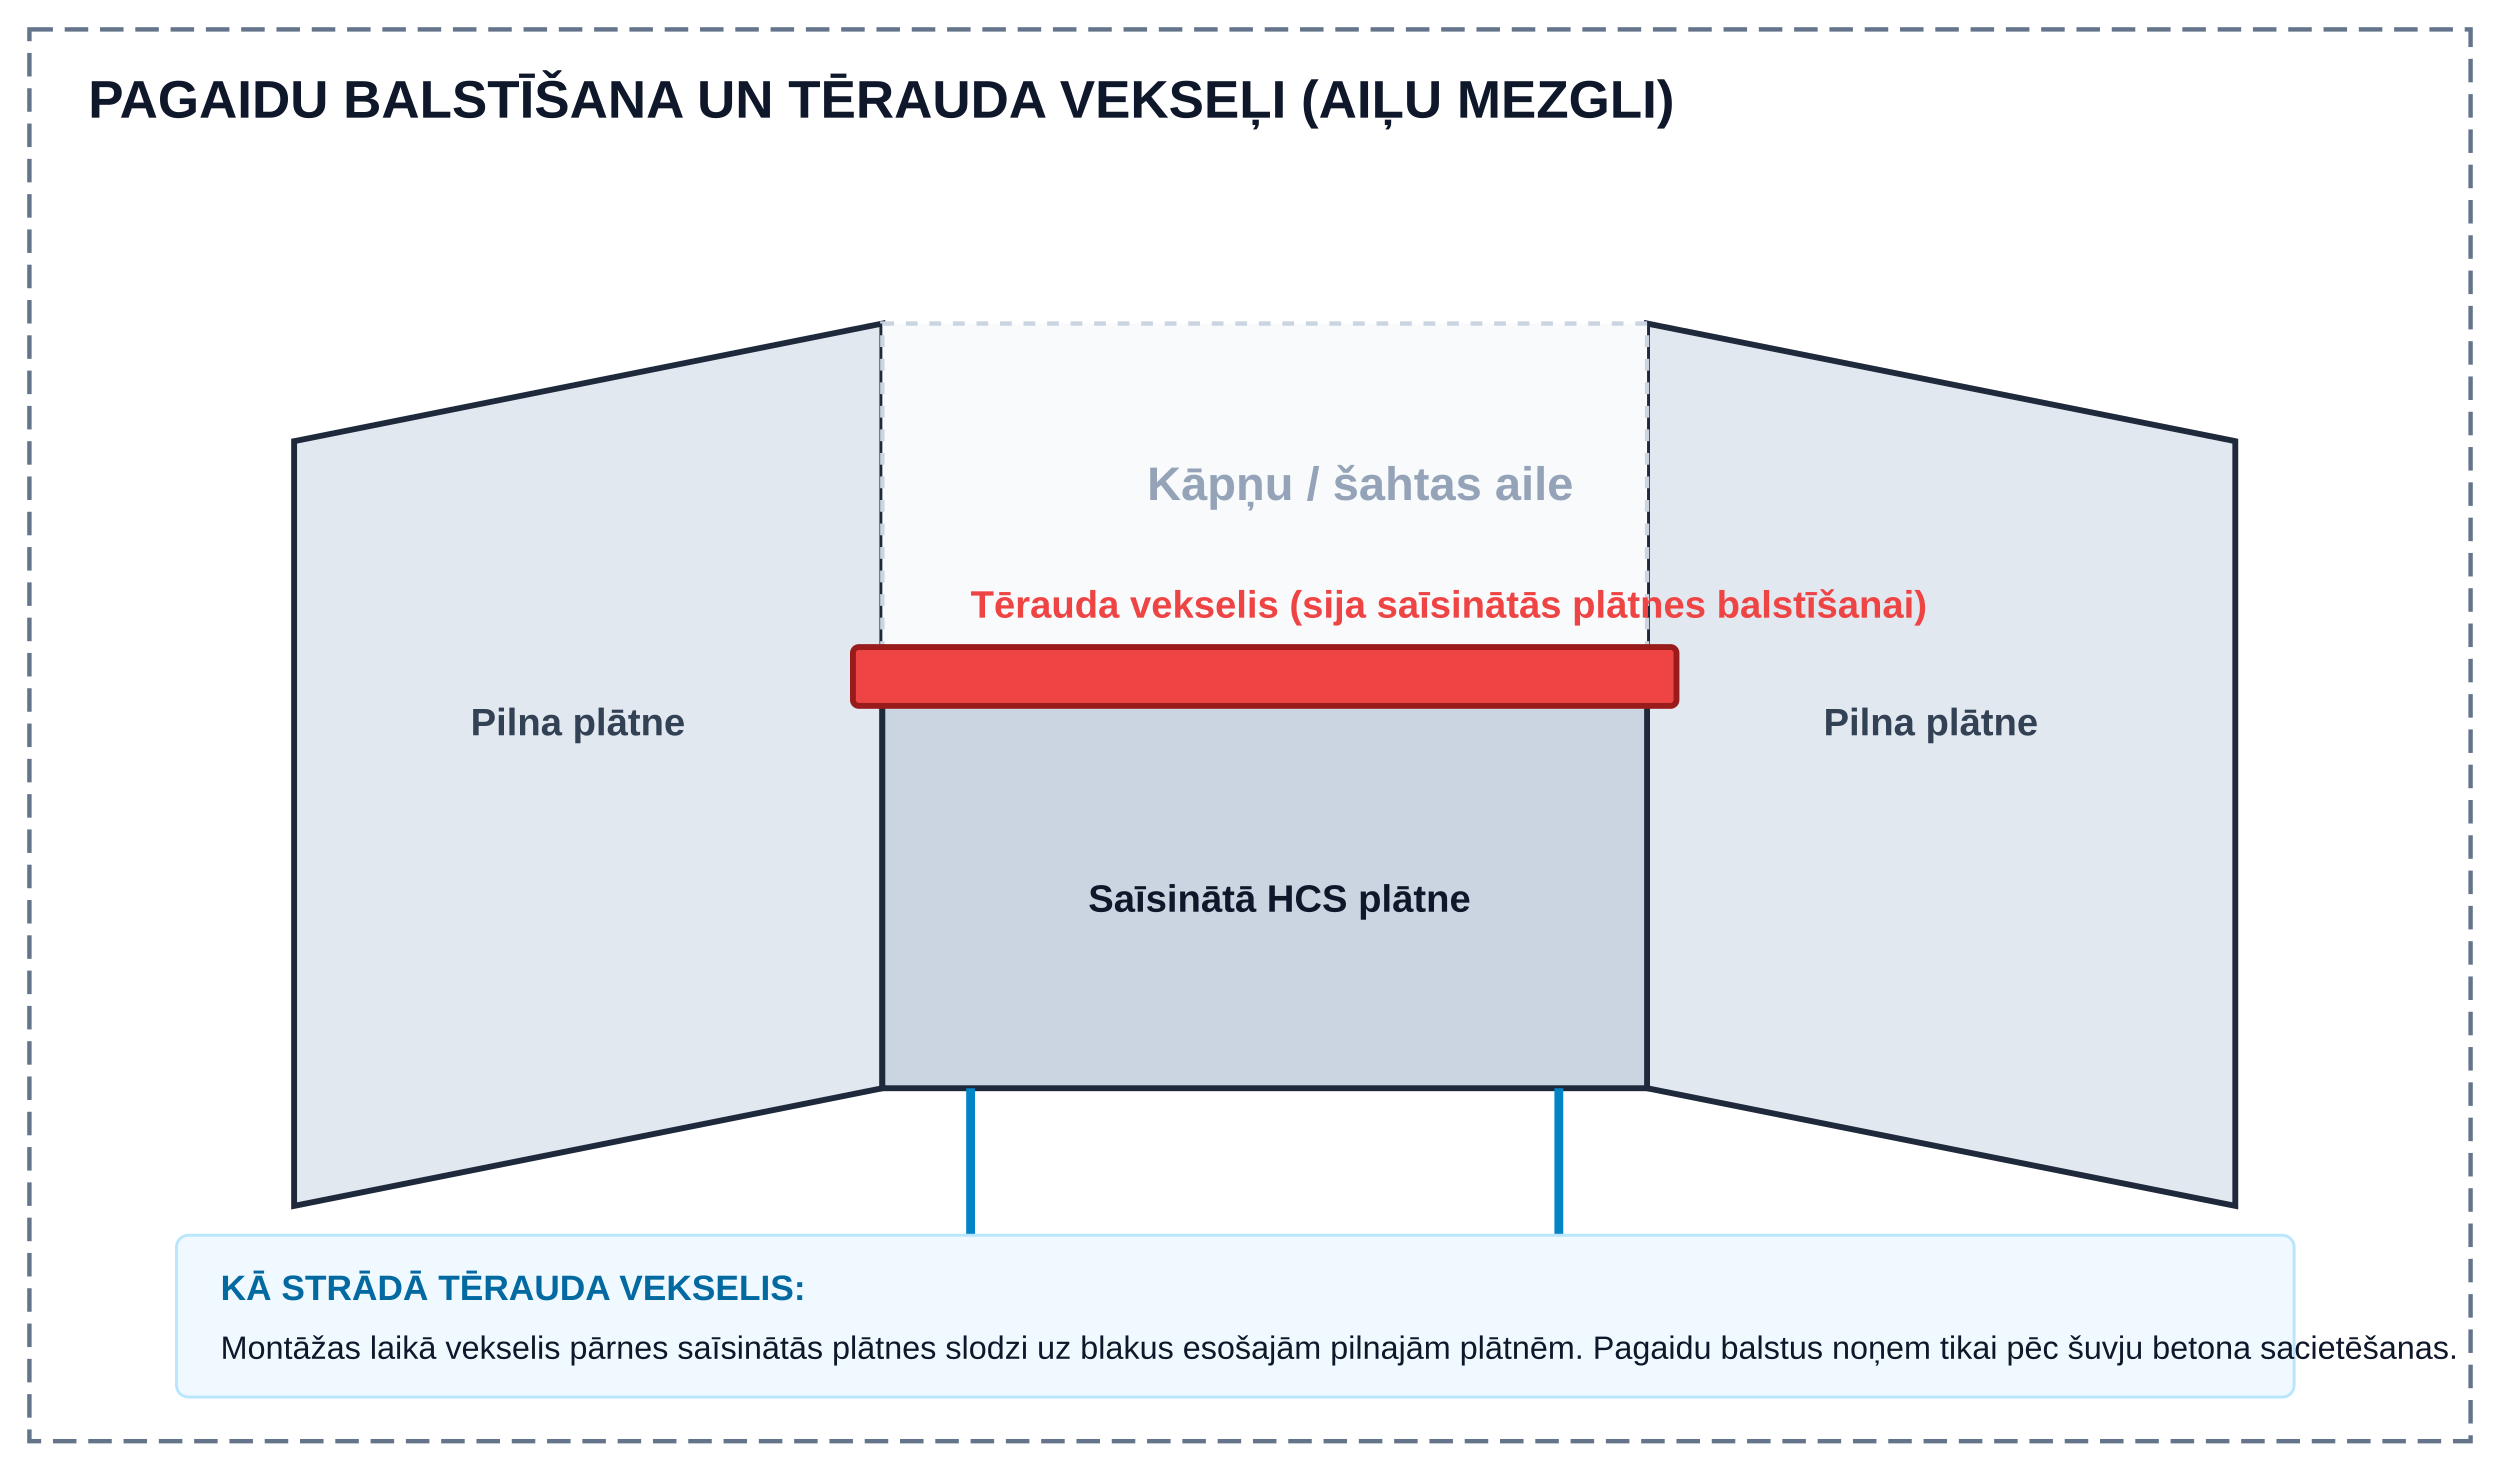
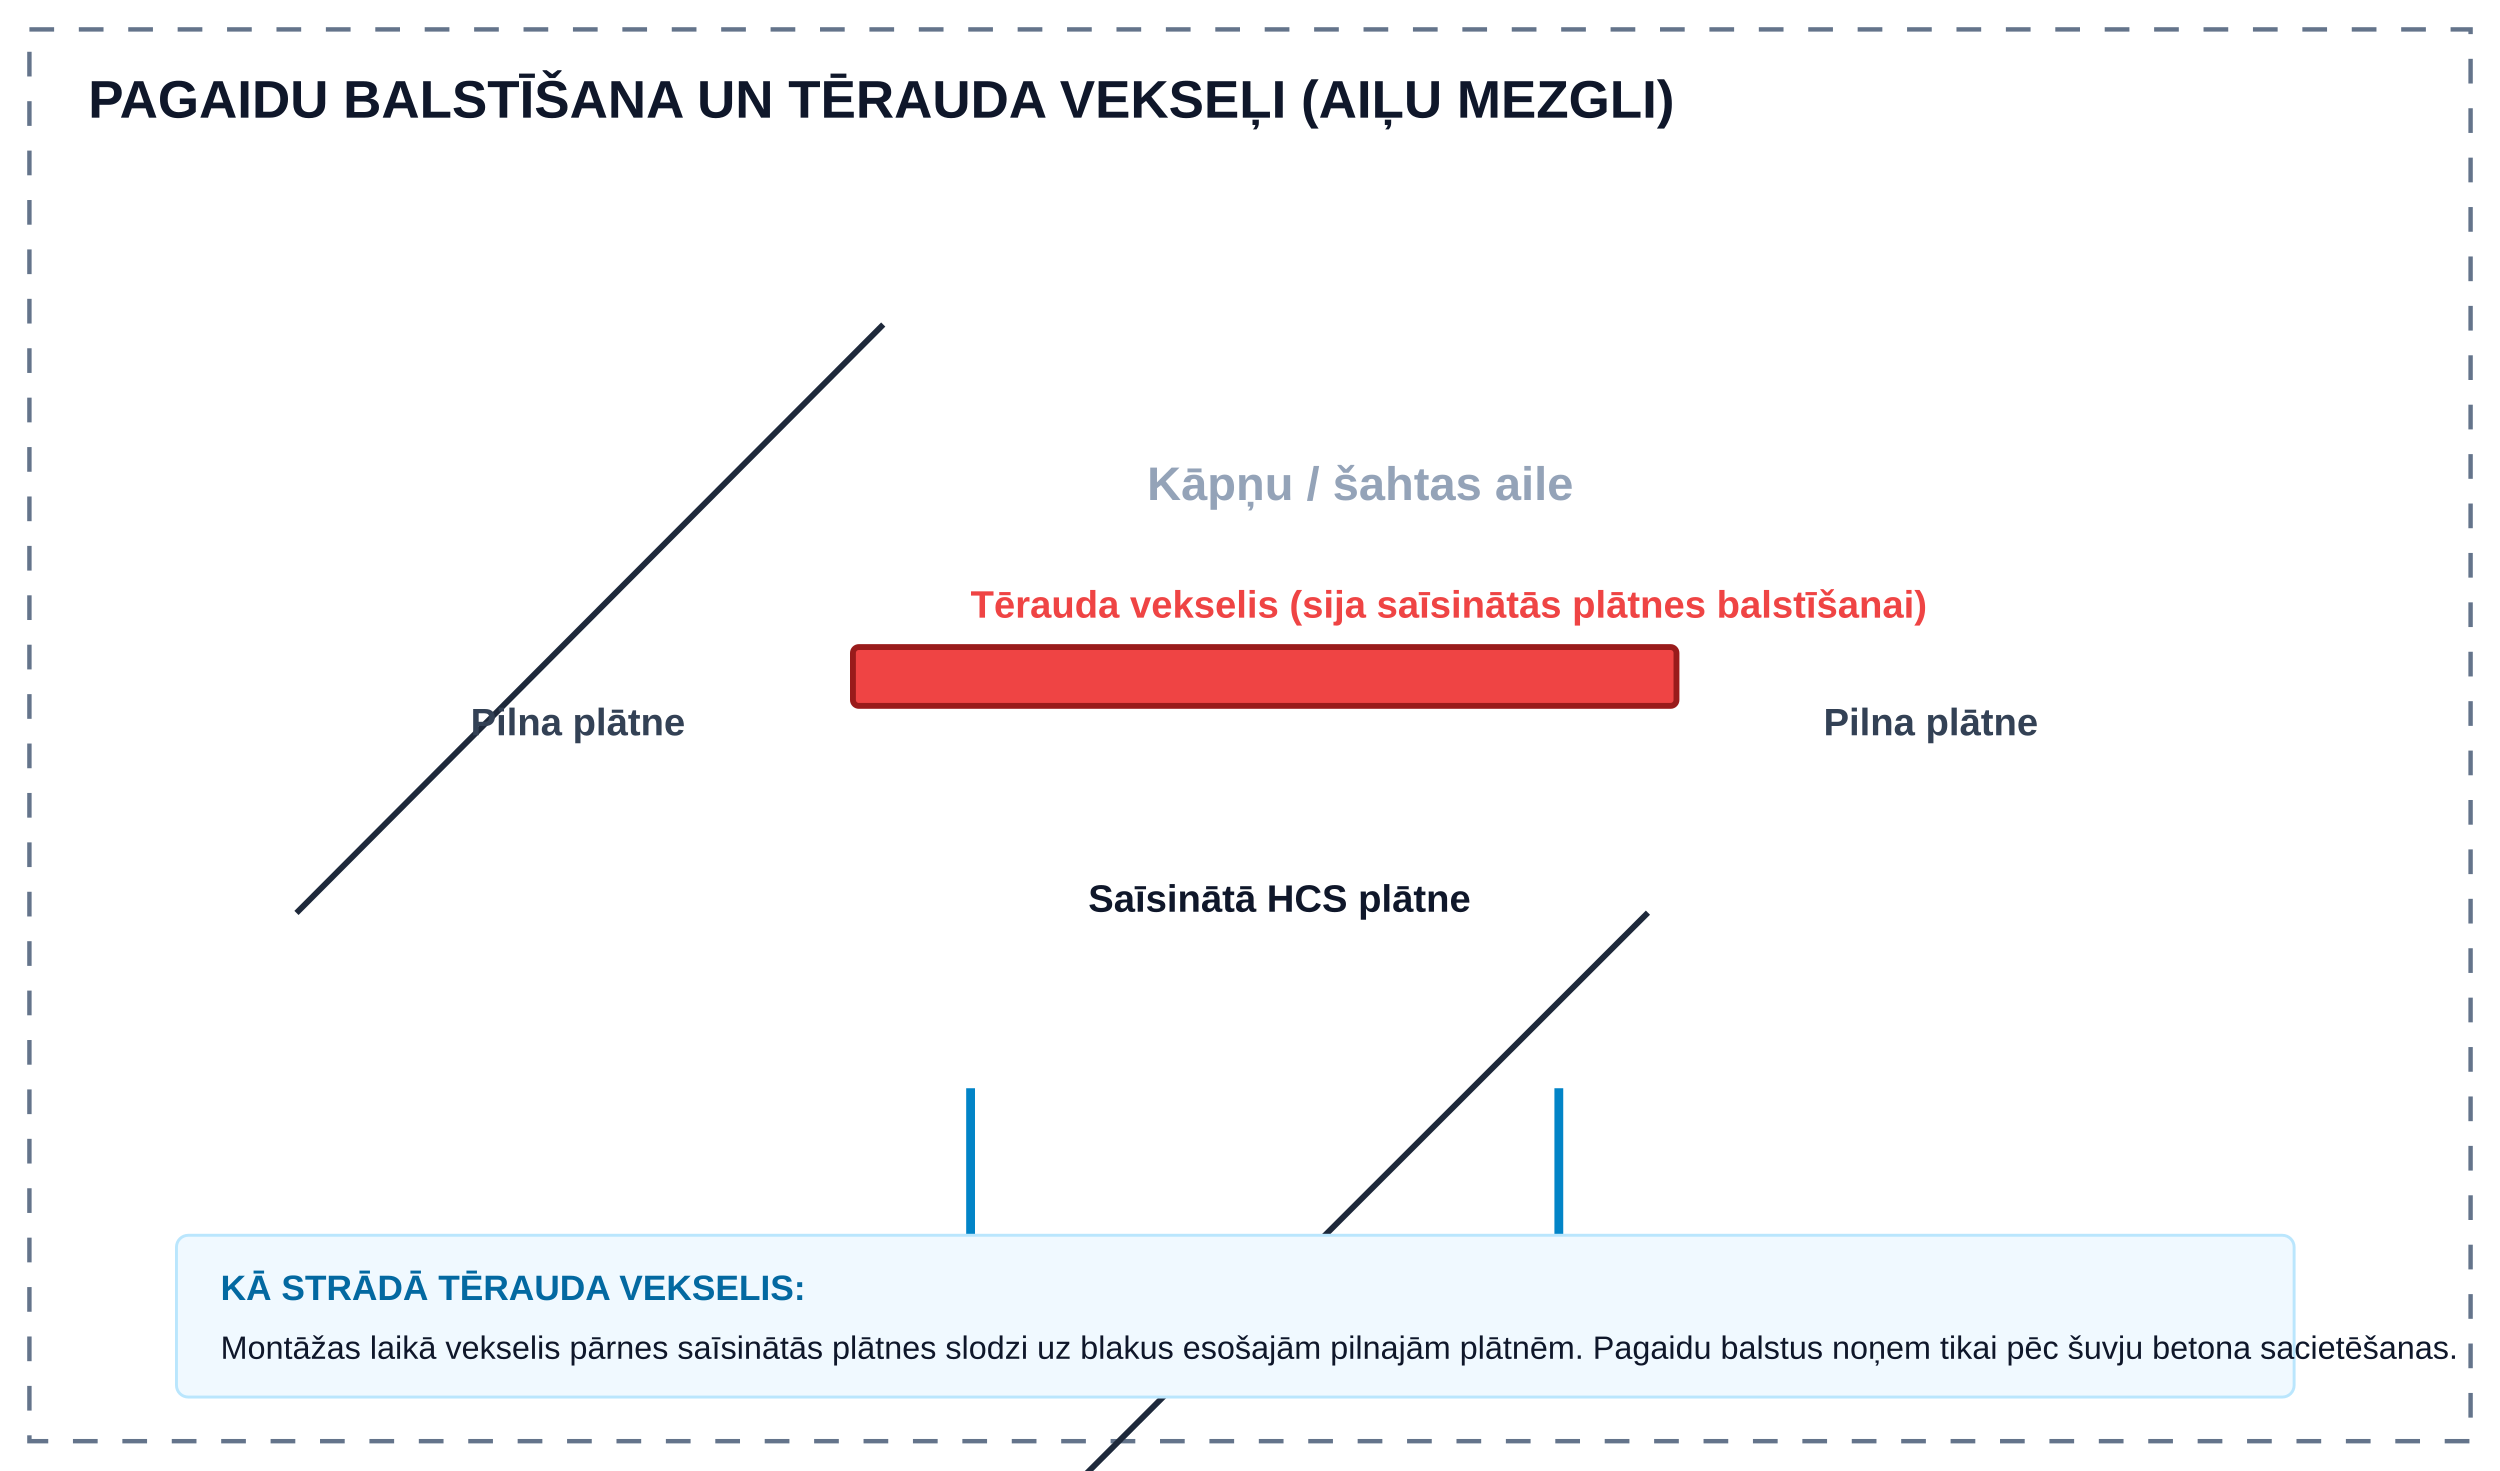
<svg xmlns="http://www.w3.org/2000/svg" viewBox="0 0 850 500" width="100%" height="100%" style="background-color: #ffffff; font-family: Arial, sans-serif;">
-   <rect x="10" y="10" width="830" height="480" fill="none" stroke="#64748b" stroke-width="1.5" stroke-dasharray="8,4" />
+   <rect x="10" y="10" width="830" height="480" fill="none" stroke="#64748b" stroke-width="1.5" stroke-dasharray="8.4" />
  <text x="30" y="40" font-size="18" font-weight="bold" fill="#0f172a">PAGAIDU BALSTĪŠANA UN TĒRAUDA VEKSEĻI (AIĻU MEZGLI)</text>
  <g transform="translate(60, 70)">
-     <polygon points="40,80 240,40 240,300 40,340" fill="#e2e8f0" stroke="#1e293b" stroke-width="2" />
+     <polygon points="40.80 240.40 240.300 40.340" fill="#e2e8f0" stroke="#1e293b" stroke-width="2" />
    <text x="100" y="180" font-size="13" font-weight="bold" fill="#334155">Pilna plātne</text>
-     <polygon points="500,40 700,80 700,340 500,300" fill="#e2e8f0" stroke="#1e293b" stroke-width="2" />
+     <polygon points="500.40 700.80 700.340 500.300" fill="#e2e8f0" stroke="#1e293b" stroke-width="2" />
    <text x="560" y="180" font-size="13" font-weight="bold" fill="#334155">Pilna plātne</text>
-     <polygon points="240,40 500,40 500,160 240,160" fill="#f8fafc" stroke="#cbd5e1" stroke-width="1.5" stroke-dasharray="4,4" />
+     <polygon points="240.40 500.40 500.160 240.160" fill="#f8fafc" stroke="#cbd5e1" stroke-width="1.5" stroke-dasharray="4.4" />
    <text x="330" y="100" font-size="16" font-weight="bold" fill="#94a3b8">Kāpņu / šahtas aile</text>
-     <polygon points="240,160 500,160 500,300 240,300" fill="#cbd5e1" stroke="#1e293b" stroke-width="2" />
+     <polygon points="240.160 500.160 500.300 240.300" fill="#cbd5e1" stroke="#1e293b" stroke-width="2" />
    <text x="310" y="240" font-size="13" font-weight="bold" fill="#0f172a">Saīsinātā HCS plātne</text>
    <rect x="230" y="150" width="280" height="20" fill="#ef4444" stroke="#991b1b" stroke-width="2" rx="2" />
    <text x="270" y="140" font-size="13" font-weight="bold" fill="#ef4444">Tērauda vekselis (sija saīsinātās plātnes balstīšanai)</text>
    <line x1="270" y1="300" x2="270" y2="390" stroke="#0284c7" stroke-width="3" />
    <line x1="470" y1="300" x2="470" y2="390" stroke="#0284c7" stroke-width="3" />
    <text x="310" y="380" font-size="13" font-weight="bold" fill="#0284c7">Pagaidu montāžas balsti (stutes)</text>
  </g>
  <g transform="translate(60, 420)">
    <rect x="0" y="0" width="720" height="55" fill="#f0f9ff" stroke="#bae6fd" stroke-width="1" rx="4" />
    <text x="15" y="22" font-size="12" font-weight="bold" fill="#0369a1">KĀ STRĀDĀ TĒRAUDA VEKSELIS:</text>
    <text x="15" y="42" font-size="11" fill="#0f172a">Montāžas laikā vekselis pārnes saīsinātās plātnes slodzi uz blakus esošajām pilnajām plātnēm. Pagaidu balstus noņem tikai pēc šuvju betona sacietēšanas.</text>
  </g>
</svg>
